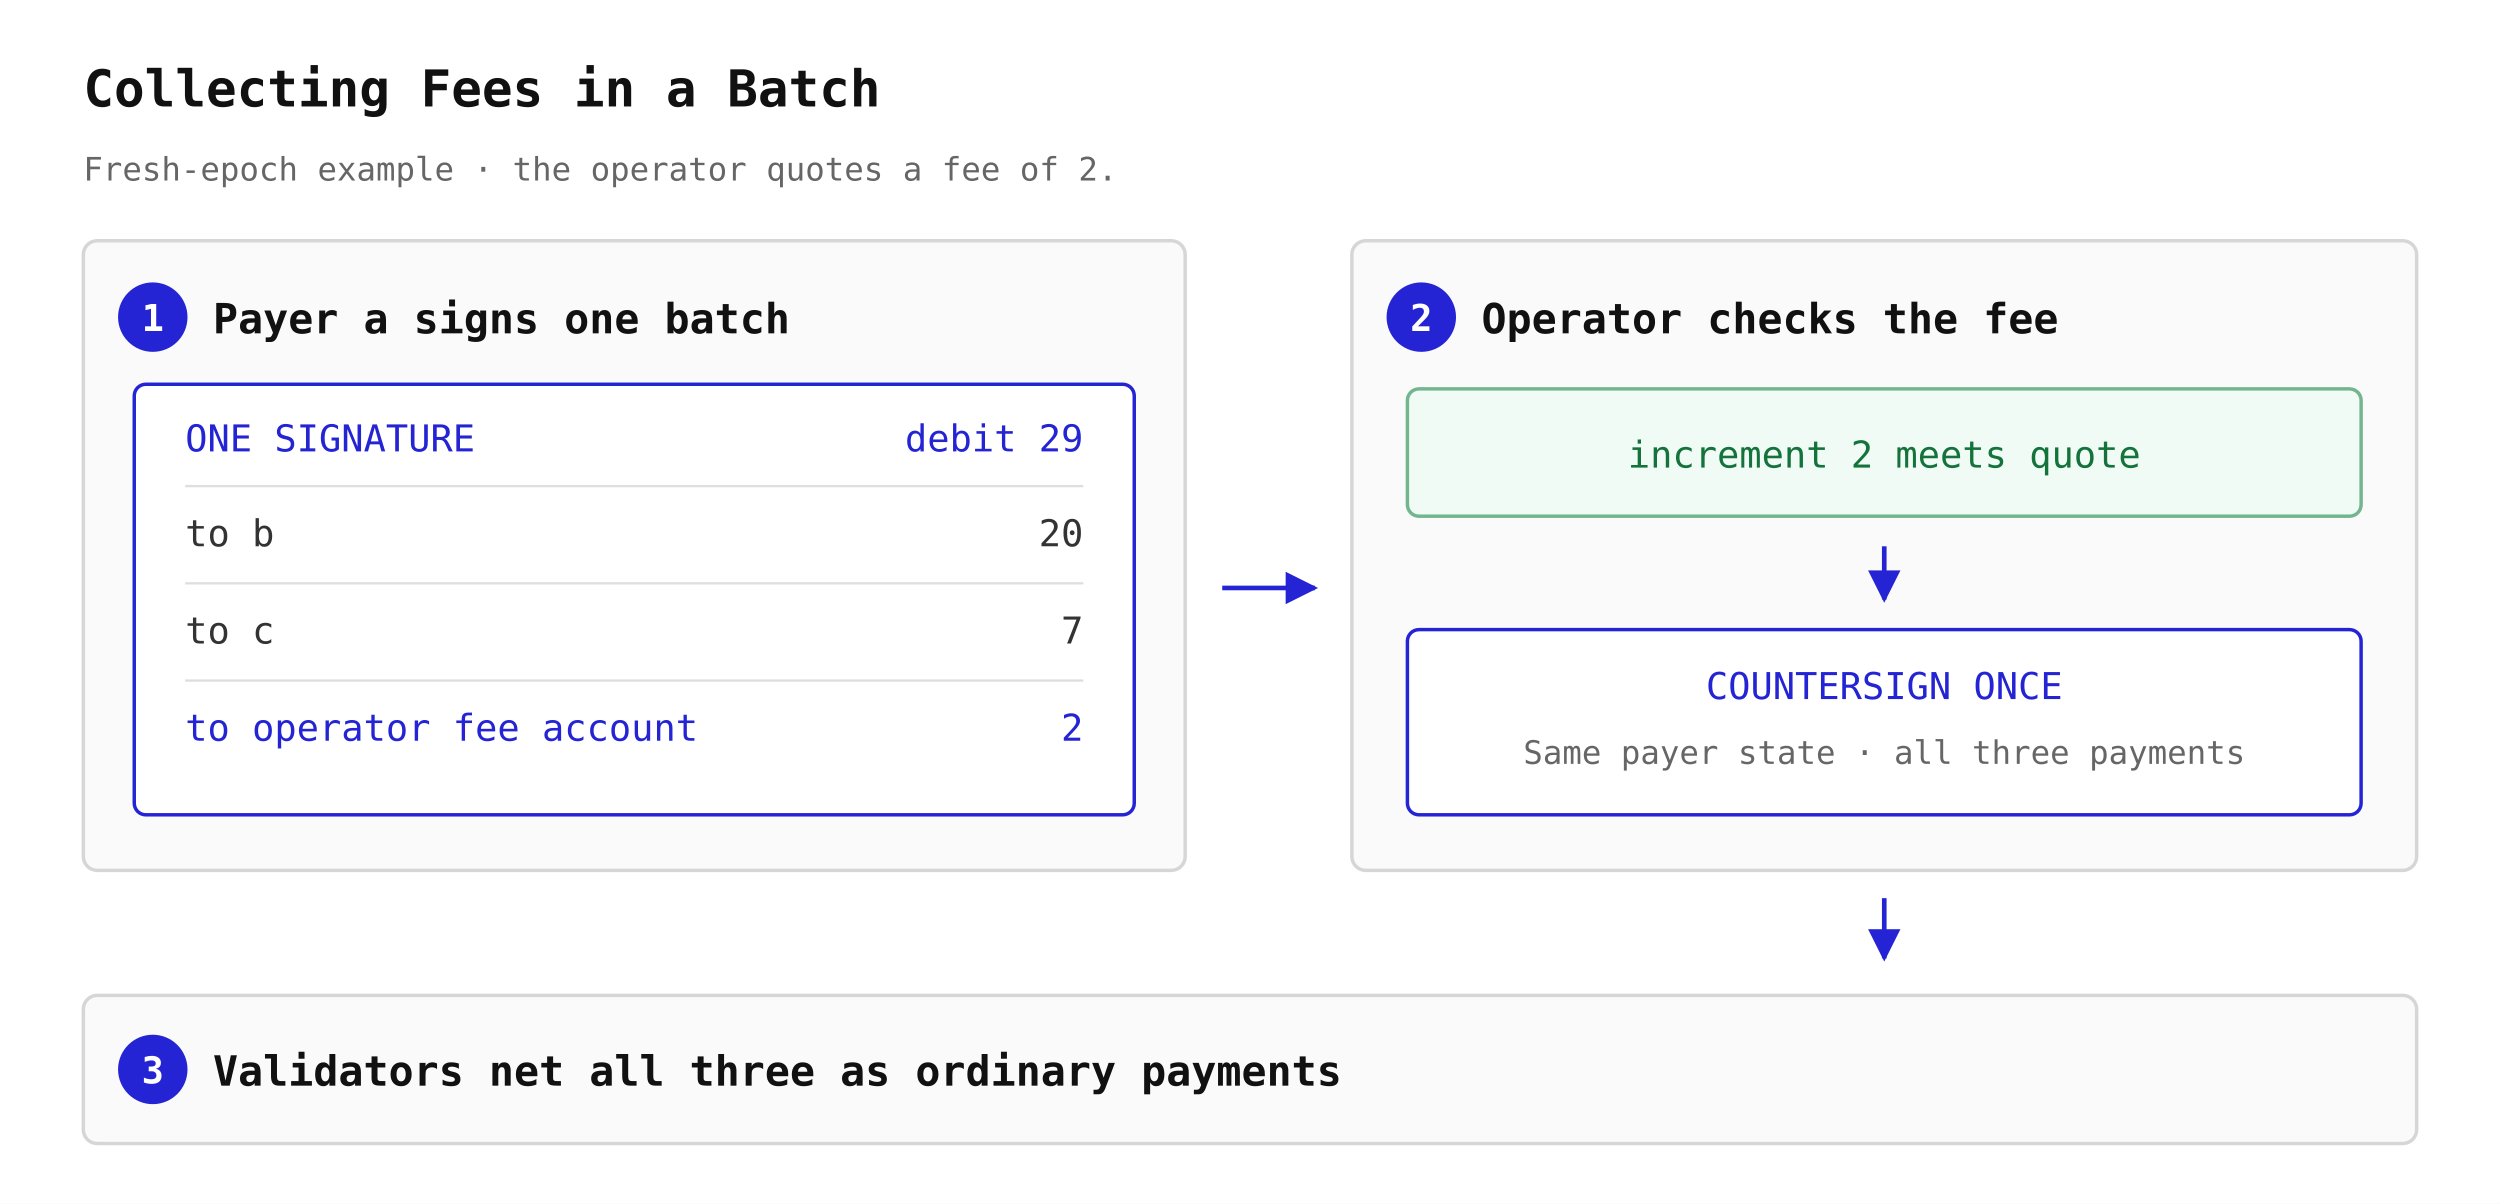
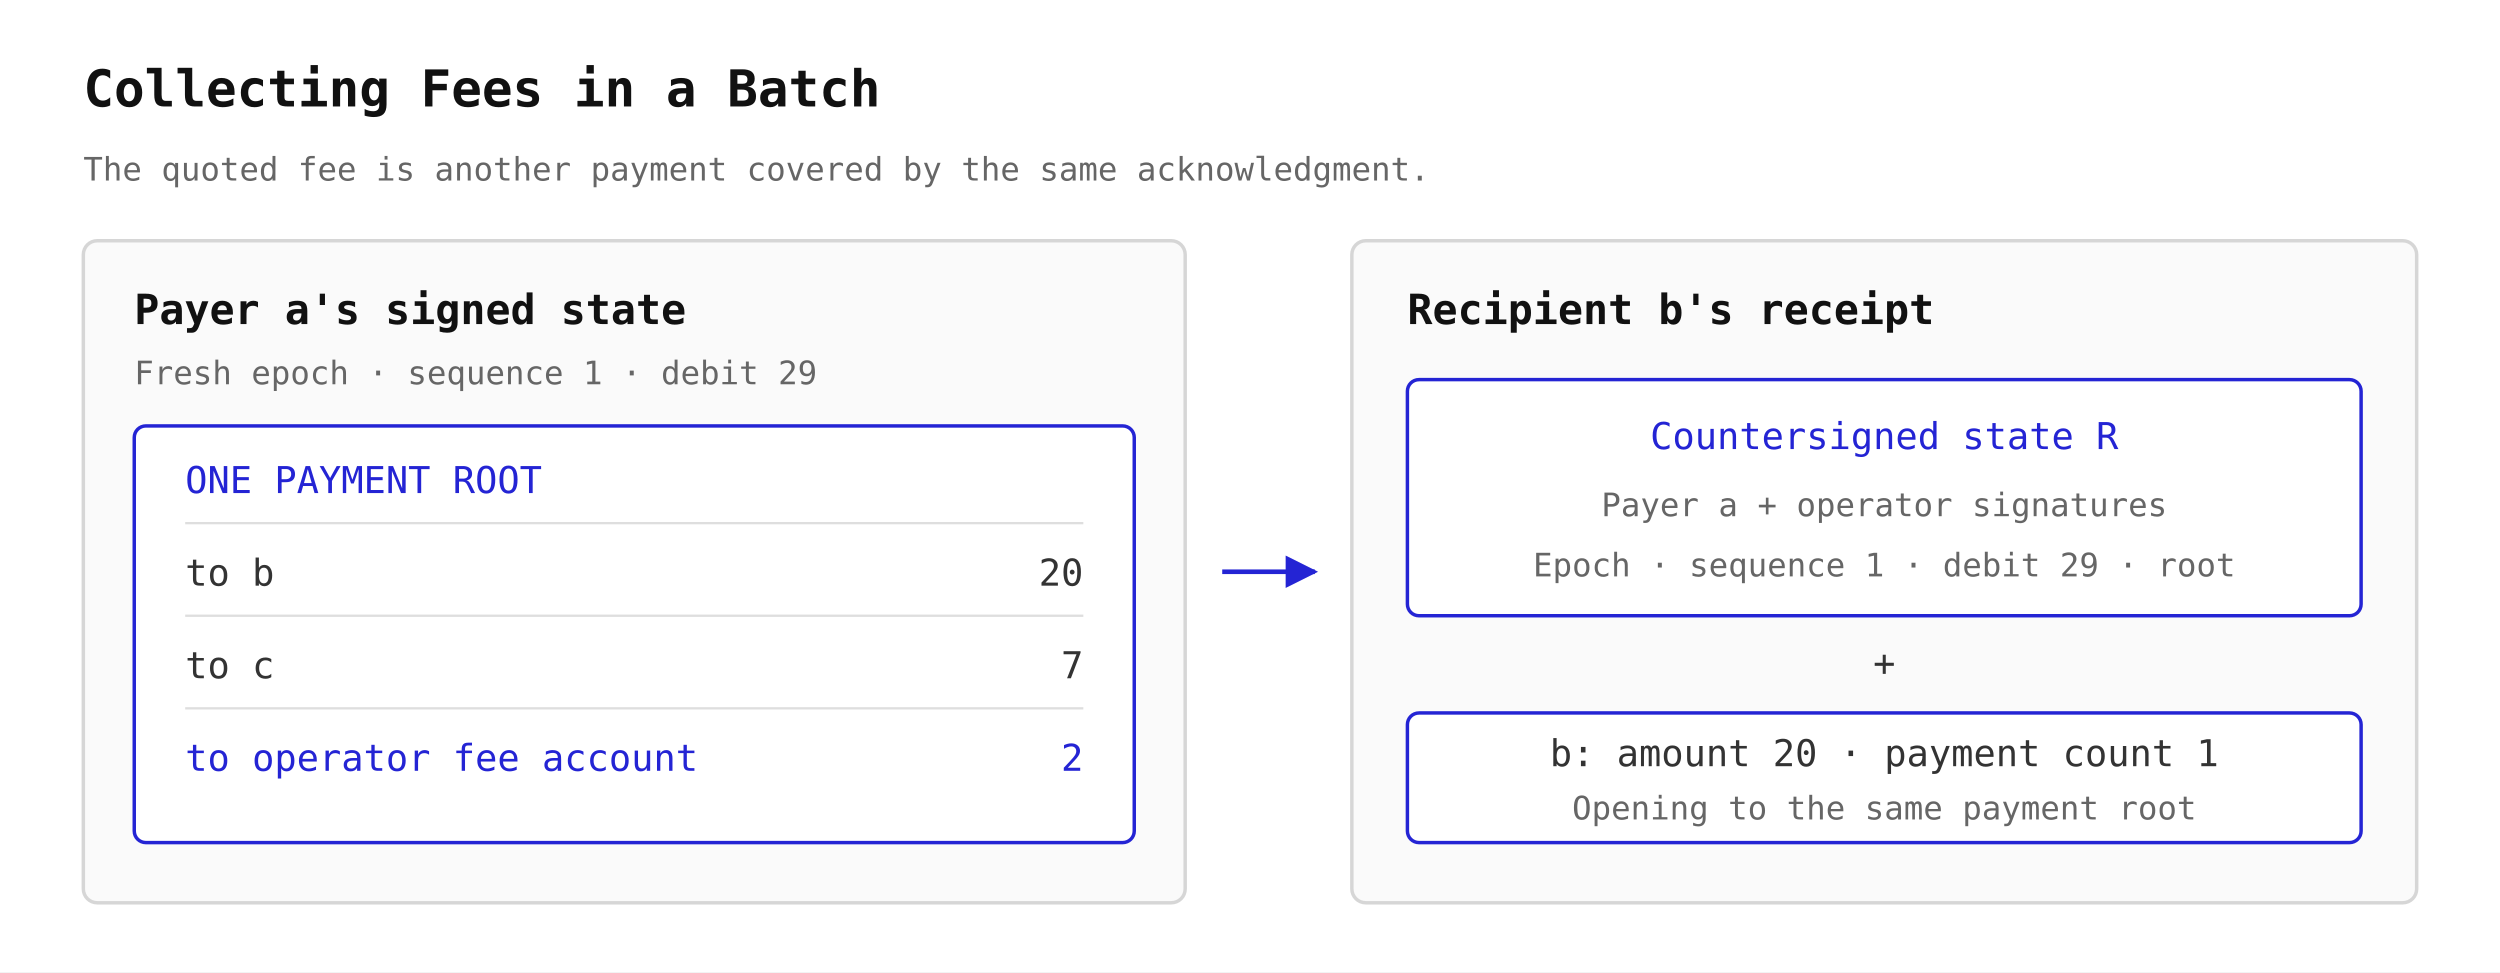
- <svg xmlns="http://www.w3.org/2000/svg" viewBox="0 0 1080 520" role="img" aria-labelledby="title description">
-   <rect width="1080" height="520" fill="#fff" />
+ <svg xmlns="http://www.w3.org/2000/svg" viewBox="0 0 1080 420" role="img" aria-labelledby="title description">
+   <rect width="1080" height="420" fill="#fff" />
  <style>
    text { font-family: ui-monospace, SFMono-Regular, Menlo, Monaco, Consolas, monospace; }
    .title { font-size: 22px; font-weight: 700; fill: #111; }
-     .subtitle { font-size: 14px; fill: #666; }
    .heading { font-size: 18px; font-weight: 700; fill: #111; }
    .label { font-size: 16px; fill: #333; }
    .note { font-size: 14px; fill: #666; }
    .center { text-anchor: middle; }
    .right { text-anchor: end; }
    .blue { fill: #2424d4; }
-     .green { fill: #14733b; }
-     .step { fill: #fafafa; stroke: #d6d6d6; stroke-width: 1.5; }
-     .selected { fill: #fff; stroke: #2424d4; stroke-width: 1.5; }
-     .accepted { fill: #f1fbf5; stroke: #73b58e; stroke-width: 1.5; }
-     .number { fill: #2424d4; }
-     .number-text { font-size: 16px; font-weight: 700; fill: #fff; text-anchor: middle; }
+     .panel { fill: #fafafa; stroke: #d6d6d6; stroke-width: 1.5; }
+     .record { fill: #fff; stroke: #2424d4; stroke-width: 1.5; }
    .flow { fill: none; stroke: #2424d4; stroke-width: 2; marker-end: url(#arrow); }
    .rule { stroke: #dedede; stroke-width: 1; }
  </style>
  <defs>
    <marker id="arrow" viewBox="0 0 10 10" refX="9" refY="5" markerWidth="7" markerHeight="7" orient="auto">
      <path d="M0 0 L10 5 L0 10 z" fill="#2424d4" />
    </marker>
  </defs>
  <text class="title" x="36" y="46">Collecting Fees in a Batch</text>
-   <text class="subtitle" x="36" y="78">Fresh-epoch example · the operator quotes a fee of 2.</text>
-   <rect class="step" x="36" y="104" width="476" height="272" rx="6" />
-   <circle class="number" cx="66" cy="137" r="15" />
-   <text class="number-text" x="66" y="143">1</text>
-   <text class="heading" x="92" y="144">Payer a signs one batch</text>
-   <rect class="selected" x="58" y="166" width="432" height="186" rx="5" />
-   <text class="label blue" x="80" y="195">ONE SIGNATURE</text>
-   <text class="label right blue" x="468" y="195">debit 29</text>
-   <path class="rule" d="M80 210 H468 M80 252 H468 M80 294 H468" />
-   <text class="label" x="80" y="236">to b</text>
-   <text class="label right" x="468" y="236">20</text>
-   <text class="label" x="80" y="278">to c</text>
-   <text class="label right" x="468" y="278">7</text>
-   <text class="label blue" x="80" y="320">to operator fee account</text>
-   <text class="label right blue" x="468" y="320">2</text>
-   <path class="flow" d="M528 254 H568" />
-   <rect class="step" x="584" y="104" width="460" height="272" rx="6" />
-   <circle class="number" cx="614" cy="137" r="15" />
-   <text class="number-text" x="614" y="143">2</text>
-   <text class="heading" x="640" y="144">Operator checks the fee</text>
-   <rect class="accepted" x="608" y="168" width="412" height="55" rx="5" />
-   <text class="label center green" x="814" y="202">increment 2 meets quote</text>
-   <path class="flow" d="M814 236 V259" />
-   <rect class="selected" x="608" y="272" width="412" height="80" rx="5" />
-   <text class="label center blue" x="814" y="302">COUNTERSIGN ONCE</text>
-   <text class="note center" x="814" y="330">Same payer state · all three payments</text>
-   <path class="flow" d="M814 388 V414" />
-   <rect class="step" x="36" y="430" width="1008" height="64" rx="6" />
-   <circle class="number" cx="66" cy="462" r="15" />
-   <text class="number-text" x="66" y="468">3</text>
-   <text class="heading" x="92" y="469">Validators net all three as ordinary payments</text>
+   <text class="note" x="36" y="78">The quoted fee is another payment covered by the same acknowledgment.</text>
+   <rect class="panel" x="36" y="104" width="476" height="286" rx="6" />
+   <text class="heading" x="58" y="140">Payer a's signed state</text>
+   <text class="note" x="58" y="166">Fresh epoch · sequence 1 · debit 29</text>
+   <rect class="record" x="58" y="184" width="432" height="180" rx="5" />
+   <text class="label blue" x="80" y="213">ONE PAYMENT ROOT</text>
+   <path class="rule" d="M80 226 H468 M80 266 H468 M80 306 H468" />
+   <text class="label" x="80" y="253">to b</text>
+   <text class="label right" x="468" y="253">20</text>
+   <text class="label" x="80" y="293">to c</text>
+   <text class="label right" x="468" y="293">7</text>
+   <text class="label blue" x="80" y="333">to operator fee account</text>
+   <text class="label right blue" x="468" y="333">2</text>
+   <path class="flow" d="M528 247 H568" />
+   <rect class="panel" x="584" y="104" width="460" height="286" rx="6" />
+   <text class="heading" x="608" y="140">Recipient b's receipt</text>
+   <rect class="record" x="608" y="164" width="412" height="102" rx="5" />
+   <text class="label center blue" x="814" y="194">Countersigned state R</text>
+   <text class="note center" x="814" y="223">Payer a + operator signatures</text>
+   <text class="note center" x="814" y="249">Epoch · sequence 1 · debit 29 · root</text>
+   <text class="label center" x="814" y="292">+</text>
+   <rect class="record" x="608" y="308" width="412" height="56" rx="5" />
+   <text class="label center" x="814" y="331">b: amount 20 · payment count 1</text>
+   <text class="note center" x="814" y="354">Opening to the same payment root</text>
</svg>
